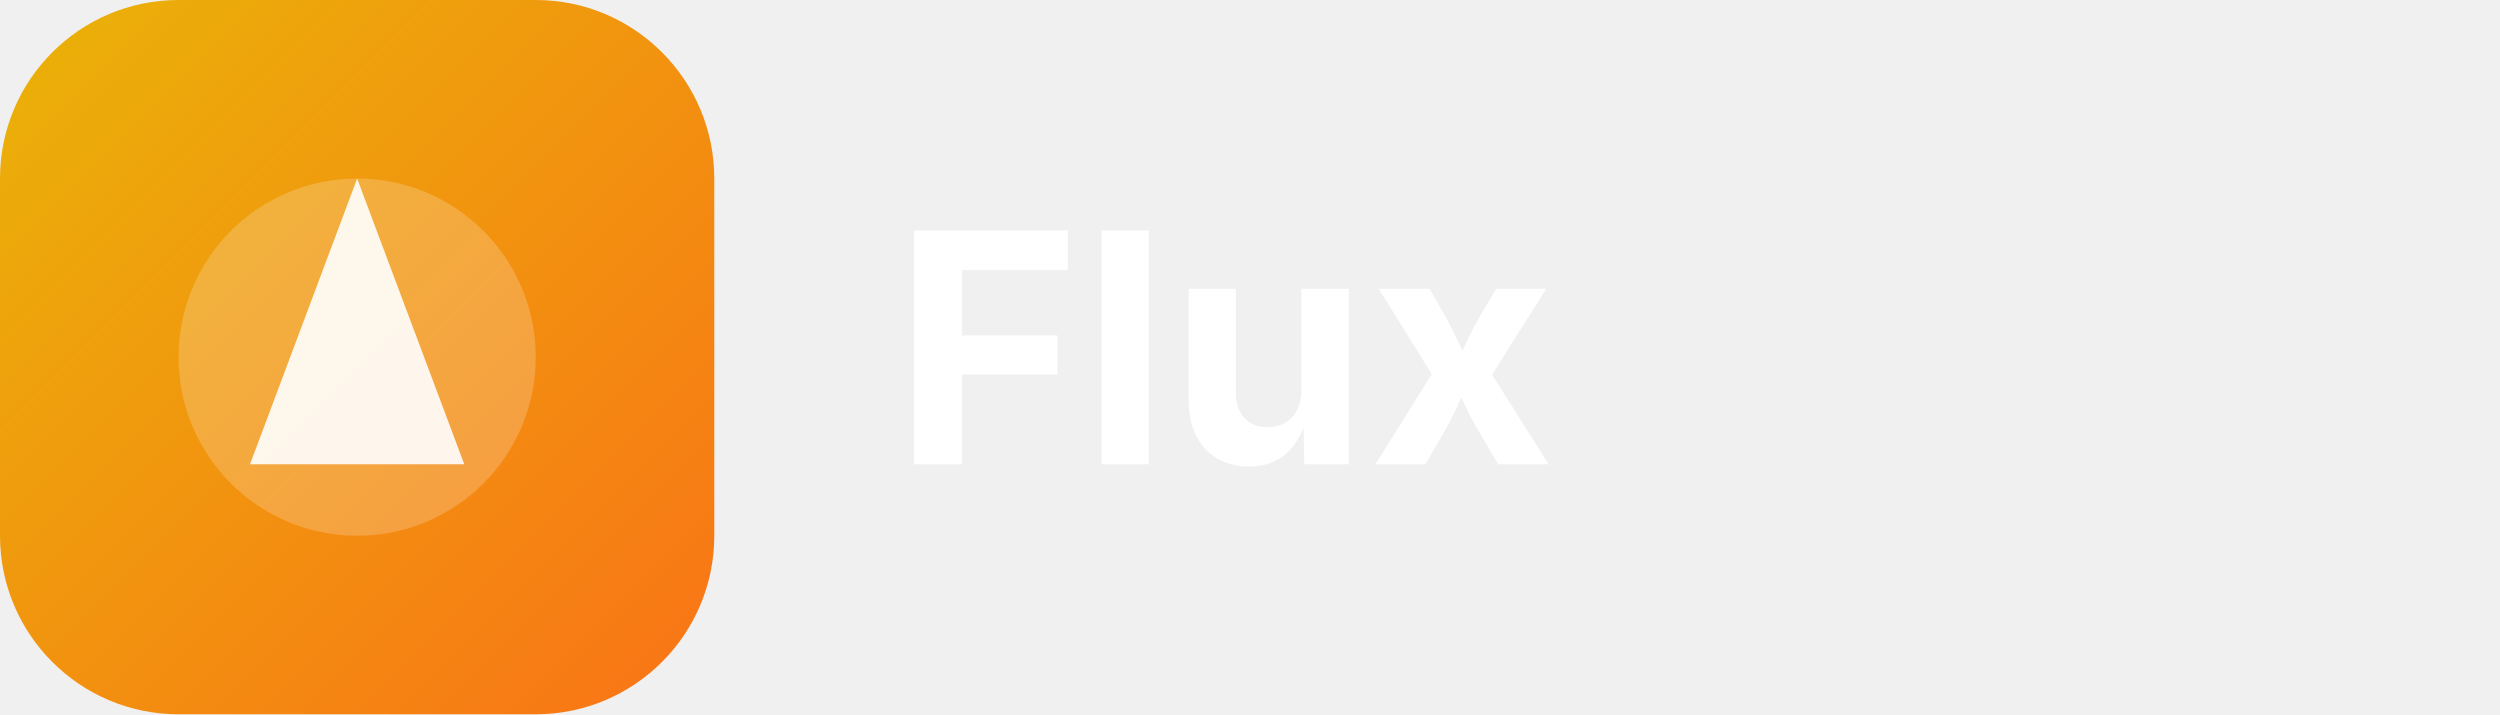
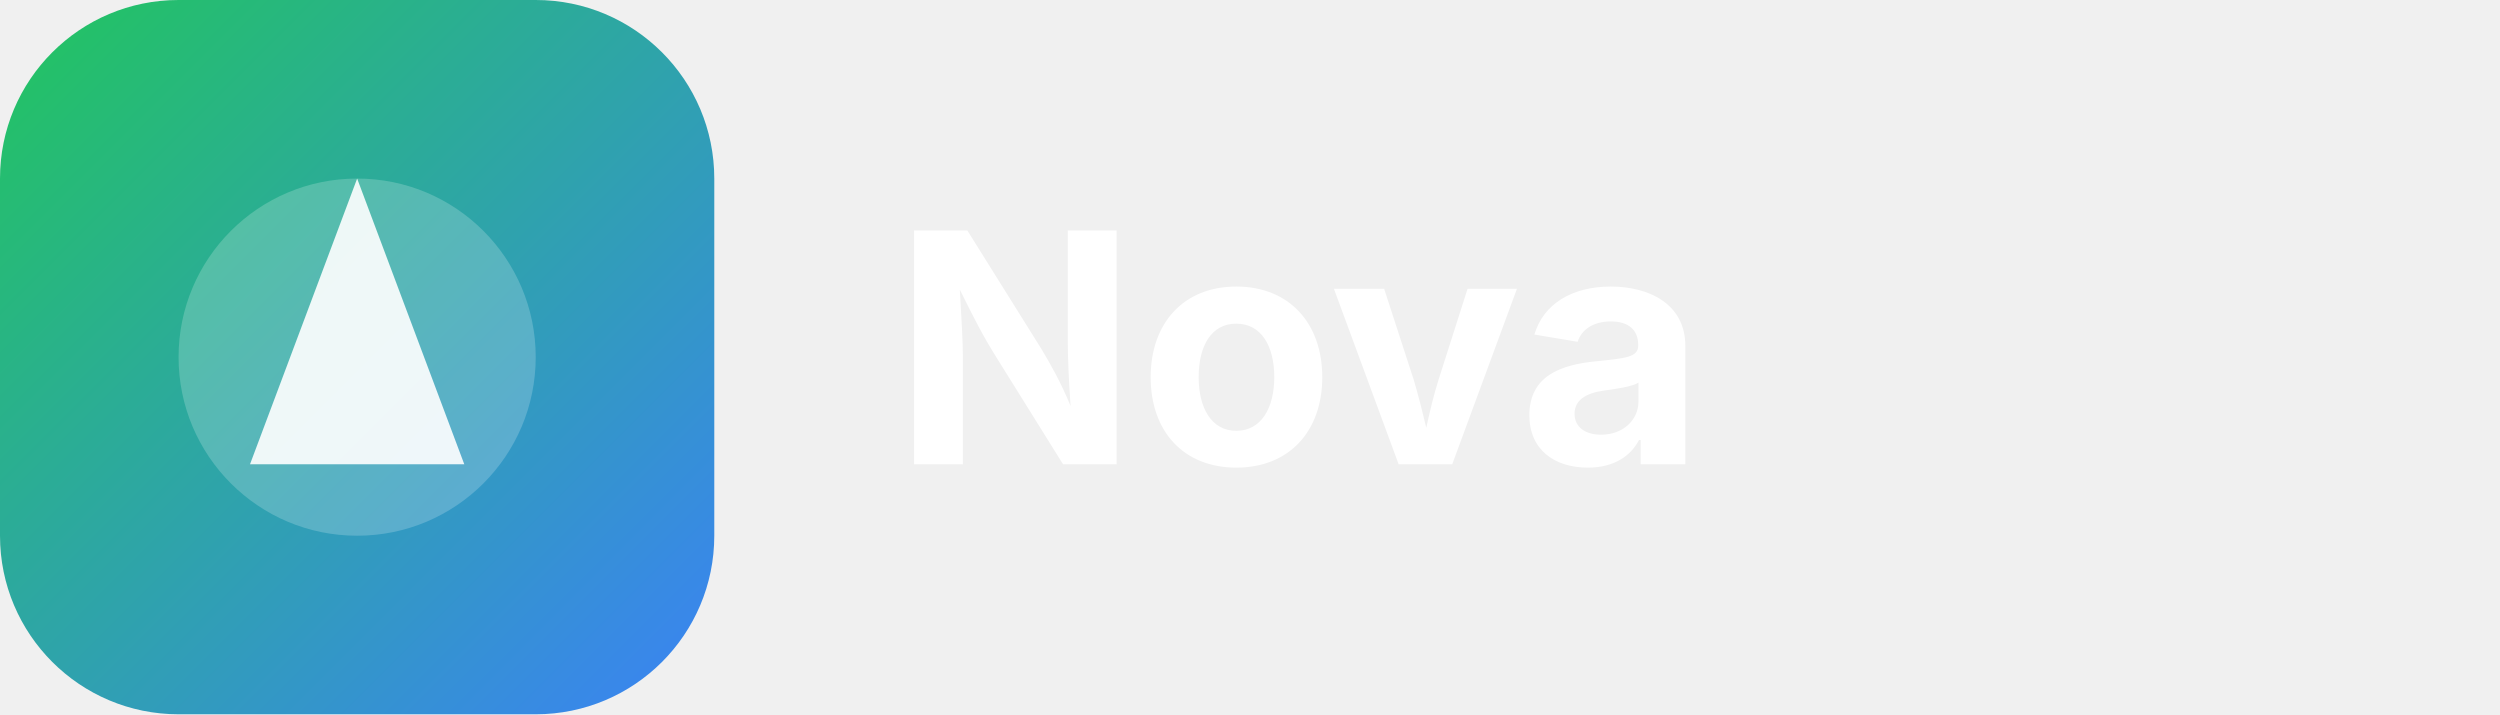
<svg xmlns="http://www.w3.org/2000/svg" width="140" height="40" viewBox="0 0 140 40" role="img" aria-label="Logo">
  <defs>
-     <linearGradient id="g7082" x1="0%" y1="0%" x2="100%" y2="100%">
-       <stop offset="0%" stop-color="#EAB308" />
-       <stop offset="100%" stop-color="#F97316" />
+     <linearGradient id="g3111" x1="0%" y1="0%" x2="100%" y2="100%">
+       <stop offset="0%" stop-color="#22C55E" />
+       <stop offset="100%" stop-color="#3B82F6" />
    </linearGradient>
  </defs>
  <g>
-     <rect rx="10" width="40" height="40" fill="url(#g7082)" />
+     <rect rx="10" width="40" height="40" fill="url(#g3111)" />
    <circle cx="20" cy="20" r="10" fill="rgba(255,255,255,0.2)" />
    <path d="M14 26 L20 10 L26 26 Z" fill="#fff" opacity="0.9" />
-     <text x="50" y="26" font-family="Inter, Poppins, sans-serif" font-size="18" font-weight="700" fill="#ffffff">Flux</text>
+     <text x="50" y="26" font-family="Inter, Poppins, sans-serif" font-size="18" font-weight="700" fill="#ffffff">Nova</text>
  </g>
</svg>
